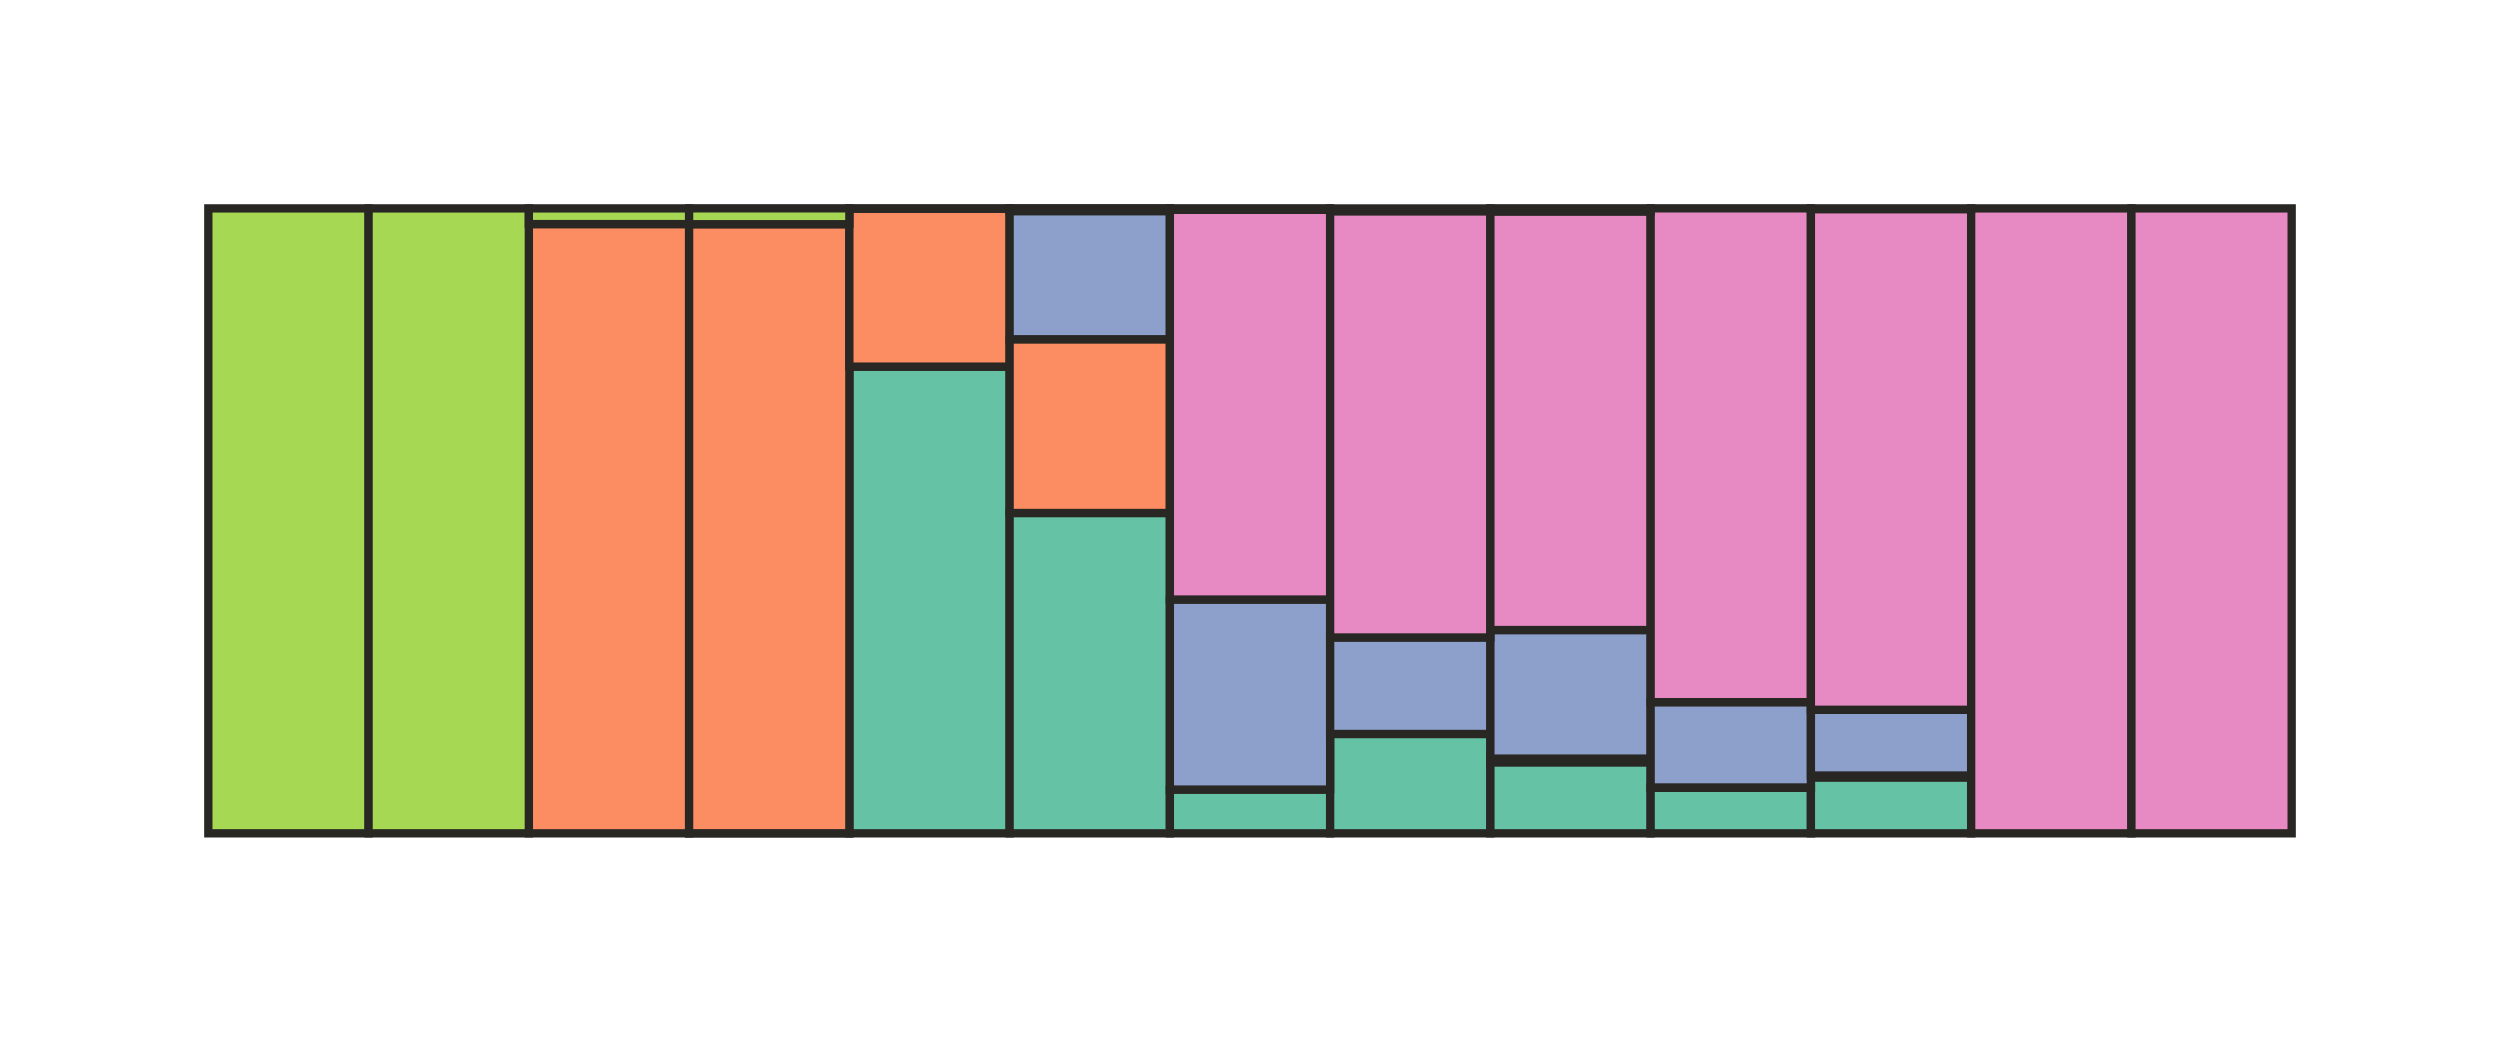
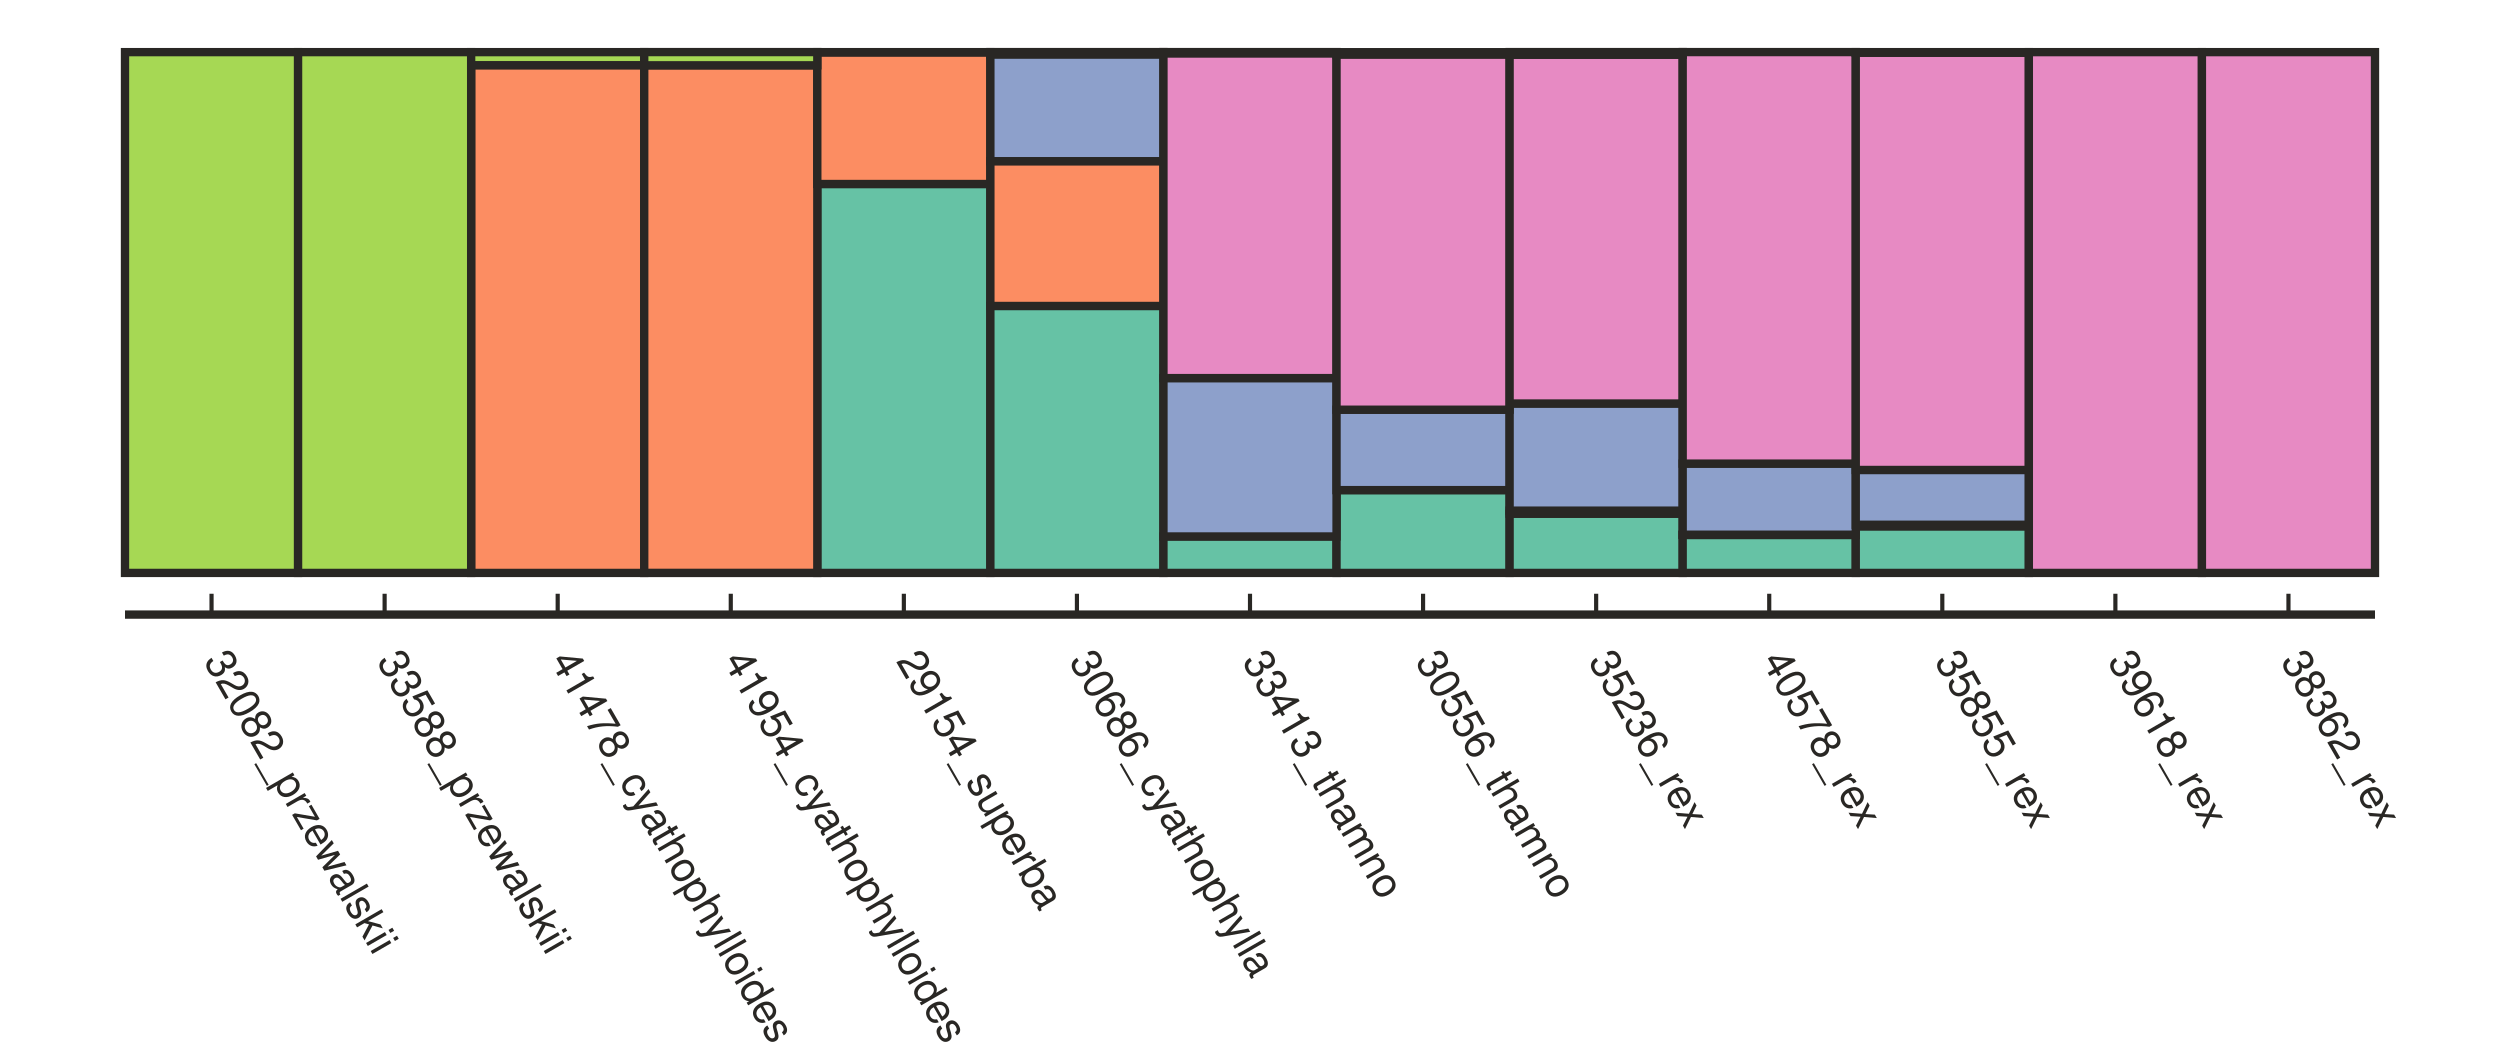
- <svg xmlns="http://www.w3.org/2000/svg" class="toyplot-canvas-Canvas" height="250.0px" id="tf5ce11a4f62240d7bc5359bfd0e5a906" preserveAspectRatio="xMidYMid meet" style="background-color:transparent;fill:rgb(16.1%,15.3%,14.1%);fill-opacity:1.0;font-family:Helvetica;font-size:12px;opacity:1.0;stroke:rgb(16.1%,15.3%,14.1%);stroke-opacity:1.0;stroke-width:1.0" viewBox="0 0 600.0 250.0" width="600.0px">
-   <g class="toyplot-coordinates-Cartesian" id="t5565364e935f45778ea2cca5ca96f584">
-     <clipPath id="tf459387d7dea4ddebe21fdf3f64eb33c">
-       <rect height="170.0" width="520.0" x="40.0" y="40.0" />
+ <svg xmlns="http://www.w3.org/2000/svg" class="toyplot-canvas-Canvas" height="250.0px" id="t7f57395307474848b96528be99b99c58" preserveAspectRatio="xMidYMid meet" style="background-color:transparent;fill:rgb(16.1%,15.3%,14.1%);fill-opacity:1.0;font-family:Helvetica;font-size:12px;opacity:1.0;stroke:rgb(16.1%,15.3%,14.1%);stroke-opacity:1.0;stroke-width:1.0" viewBox="0 0 600.0 250.0" width="600.0px">
+   <g class="toyplot-coordinates-Cartesian" id="t61b4a84919854873873ba8e73adc35cf">
+     <clipPath id="ta9e5bed04c8f47338528fd2e2147928d">
+       <rect height="145.0" width="560.0" x="20.0" y="2.5" />
    </clipPath>
-     <g clip-path="url(#tf459387d7dea4ddebe21fdf3f64eb33c)">
-       <g class="toyplot-mark-BarMagnitudes" id="t6d53e65d77d84803b0c56310b01e0960" style="stroke:rgb(16.1%,15.3%,14.1%);stroke-opacity:1.0;stroke-width:2">
+     <g clip-path="url(#ta9e5bed04c8f47338528fd2e2147928d)">
+       <g class="toyplot-mark-BarMagnitudes" id="tc0d68990cee14c6ea54454327325418c" style="stroke:rgb(16.1%,15.3%,14.1%);stroke-opacity:1.0;stroke-width:2">
        <g class="toyplot-Series">
-           <rect class="toyplot-Datum" height="0.0" style="fill:rgb(40%,76.1%,64.7%);fill-opacity:1.0;opacity:1.0;stroke:rgb(16.1%,15.3%,14.1%);stroke-opacity:1.0;stroke-width:2" width="38.462" x="50.0" y="200.0" />
-           <rect class="toyplot-Datum" height="0.0" style="fill:rgb(40%,76.1%,64.7%);fill-opacity:1.0;opacity:1.0;stroke:rgb(16.1%,15.3%,14.1%);stroke-opacity:1.0;stroke-width:2" width="38.462" x="88.462" y="200.0" />
-           <rect class="toyplot-Datum" height="0.0" style="fill:rgb(40%,76.1%,64.7%);fill-opacity:1.0;opacity:1.0;stroke:rgb(16.1%,15.3%,14.1%);stroke-opacity:1.0;stroke-width:2" width="38.462" x="126.923" y="200.0" />
-           <rect class="toyplot-Datum" height="0.015" style="fill:rgb(40%,76.1%,64.7%);fill-opacity:1.0;opacity:1.0;stroke:rgb(16.1%,15.3%,14.1%);stroke-opacity:1.0;stroke-width:2" width="38.462" x="165.385" y="199.985" />
-           <rect class="toyplot-Datum" height="112.009" style="fill:rgb(40%,76.1%,64.7%);fill-opacity:1.0;opacity:1.0;stroke:rgb(16.1%,15.3%,14.1%);stroke-opacity:1.0;stroke-width:2" width="38.462" x="203.846" y="87.991" />
-           <rect class="toyplot-Datum" height="76.882" style="fill:rgb(40%,76.1%,64.7%);fill-opacity:1.0;opacity:1.0;stroke:rgb(16.1%,15.3%,14.1%);stroke-opacity:1.0;stroke-width:2" width="38.462" x="242.308" y="123.118" />
-           <rect class="toyplot-Datum" height="10.499" style="fill:rgb(40%,76.1%,64.7%);fill-opacity:1.0;opacity:1.0;stroke:rgb(16.1%,15.3%,14.1%);stroke-opacity:1.0;stroke-width:2" width="38.462" x="280.769" y="189.501" />
-           <rect class="toyplot-Datum" height="23.848" style="fill:rgb(40%,76.1%,64.7%);fill-opacity:1.0;opacity:1.0;stroke:rgb(16.1%,15.3%,14.1%);stroke-opacity:1.0;stroke-width:2" width="38.462" x="319.231" y="176.152" />
-           <rect class="toyplot-Datum" height="17.053" style="fill:rgb(40%,76.1%,64.7%);fill-opacity:1.0;opacity:1.0;stroke:rgb(16.1%,15.3%,14.1%);stroke-opacity:1.0;stroke-width:2" width="38.462" x="357.692" y="182.947" />
-           <rect class="toyplot-Datum" height="10.934" style="fill:rgb(40%,76.1%,64.7%);fill-opacity:1.0;opacity:1.0;stroke:rgb(16.1%,15.3%,14.1%);stroke-opacity:1.0;stroke-width:2" width="38.462" x="396.154" y="189.066" />
-           <rect class="toyplot-Datum" height="13.424" style="fill:rgb(40%,76.1%,64.7%);fill-opacity:1.0;opacity:1.0;stroke:rgb(16.1%,15.3%,14.1%);stroke-opacity:1.0;stroke-width:2" width="38.462" x="434.615" y="186.576" />
-           <rect class="toyplot-Datum" height="0.0" style="fill:rgb(40%,76.1%,64.7%);fill-opacity:1.0;opacity:1.0;stroke:rgb(16.1%,15.3%,14.1%);stroke-opacity:1.0;stroke-width:2" width="38.462" x="473.077" y="200.0" />
-           <rect class="toyplot-Datum" height="0.0" style="fill:rgb(40%,76.1%,64.7%);fill-opacity:1.0;opacity:1.0;stroke:rgb(16.1%,15.3%,14.1%);stroke-opacity:1.0;stroke-width:2" width="38.462" x="511.538" y="200.0" />
+           <rect class="toyplot-Datum" height="0.0" style="fill:rgb(40%,76.1%,64.7%);fill-opacity:1.0;opacity:1.0;stroke:rgb(16.1%,15.3%,14.1%);stroke-opacity:1.0;stroke-width:2" width="41.538" x="30.0" y="137.5" />
+           <rect class="toyplot-Datum" height="0.0" style="fill:rgb(40%,76.1%,64.7%);fill-opacity:1.0;opacity:1.0;stroke:rgb(16.1%,15.3%,14.1%);stroke-opacity:1.0;stroke-width:2" width="41.538" x="71.538" y="137.5" />
+           <rect class="toyplot-Datum" height="0.0" style="fill:rgb(40%,76.1%,64.7%);fill-opacity:1.0;opacity:1.0;stroke:rgb(16.1%,15.3%,14.1%);stroke-opacity:1.0;stroke-width:2" width="41.538" x="113.077" y="137.5" />
+           <rect class="toyplot-Datum" height="0.012" style="fill:rgb(40%,76.1%,64.7%);fill-opacity:1.0;opacity:1.0;stroke:rgb(16.1%,15.3%,14.1%);stroke-opacity:1.0;stroke-width:2" width="41.538" x="154.615" y="137.488" />
+           <rect class="toyplot-Datum" height="93.341" style="fill:rgb(40%,76.1%,64.7%);fill-opacity:1.0;opacity:1.0;stroke:rgb(16.1%,15.3%,14.1%);stroke-opacity:1.0;stroke-width:2" width="41.538" x="196.154" y="44.159" />
+           <rect class="toyplot-Datum" height="64.069" style="fill:rgb(40%,76.1%,64.7%);fill-opacity:1.0;opacity:1.0;stroke:rgb(16.1%,15.3%,14.1%);stroke-opacity:1.0;stroke-width:2" width="41.538" x="237.692" y="73.431" />
+           <rect class="toyplot-Datum" height="8.749" style="fill:rgb(40%,76.1%,64.7%);fill-opacity:1.0;opacity:1.0;stroke:rgb(16.1%,15.3%,14.1%);stroke-opacity:1.0;stroke-width:2" width="41.538" x="279.231" y="128.751" />
+           <rect class="toyplot-Datum" height="19.873" style="fill:rgb(40%,76.1%,64.7%);fill-opacity:1.0;opacity:1.0;stroke:rgb(16.1%,15.3%,14.1%);stroke-opacity:1.0;stroke-width:2" width="41.538" x="320.769" y="117.627" />
+           <rect class="toyplot-Datum" height="14.211" style="fill:rgb(40%,76.1%,64.7%);fill-opacity:1.0;opacity:1.0;stroke:rgb(16.1%,15.3%,14.1%);stroke-opacity:1.0;stroke-width:2" width="41.538" x="362.308" y="123.289" />
+           <rect class="toyplot-Datum" height="9.112" style="fill:rgb(40%,76.1%,64.7%);fill-opacity:1.0;opacity:1.0;stroke:rgb(16.1%,15.3%,14.1%);stroke-opacity:1.0;stroke-width:2" width="41.538" x="403.846" y="128.388" />
+           <rect class="toyplot-Datum" height="11.186" style="fill:rgb(40%,76.1%,64.7%);fill-opacity:1.0;opacity:1.0;stroke:rgb(16.1%,15.3%,14.1%);stroke-opacity:1.0;stroke-width:2" width="41.538" x="445.385" y="126.314" />
+           <rect class="toyplot-Datum" height="0.0" style="fill:rgb(40%,76.1%,64.7%);fill-opacity:1.0;opacity:1.0;stroke:rgb(16.1%,15.3%,14.1%);stroke-opacity:1.0;stroke-width:2" width="41.538" x="486.923" y="137.5" />
+           <rect class="toyplot-Datum" height="0.0" style="fill:rgb(40%,76.1%,64.7%);fill-opacity:1.0;opacity:1.0;stroke:rgb(16.1%,15.3%,14.1%);stroke-opacity:1.0;stroke-width:2" width="41.538" x="528.462" y="137.5" />
        </g>
        <g class="toyplot-Series">
-           <rect class="toyplot-Datum" height="0.0" style="fill:rgb(98.8%,55.3%,38.4%);fill-opacity:1.0;opacity:1.0;stroke:rgb(16.1%,15.3%,14.1%);stroke-opacity:1.0;stroke-width:2" width="38.462" x="50.0" y="200.0" />
-           <rect class="toyplot-Datum" height="0.0" style="fill:rgb(98.8%,55.3%,38.4%);fill-opacity:1.0;opacity:1.0;stroke:rgb(16.1%,15.3%,14.1%);stroke-opacity:1.0;stroke-width:2" width="38.462" x="88.462" y="200.0" />
-           <rect class="toyplot-Datum" height="146.22" style="fill:rgb(98.8%,55.3%,38.4%);fill-opacity:1.0;opacity:1.0;stroke:rgb(16.1%,15.3%,14.1%);stroke-opacity:1.0;stroke-width:2" width="38.462" x="126.923" y="53.78" />
-           <rect class="toyplot-Datum" height="146.175" style="fill:rgb(98.8%,55.3%,38.4%);fill-opacity:1.0;opacity:1.0;stroke:rgb(16.1%,15.3%,14.1%);stroke-opacity:1.0;stroke-width:2" width="38.462" x="165.385" y="53.81" />
-           <rect class="toyplot-Datum" height="37.901" style="fill:rgb(98.8%,55.3%,38.4%);fill-opacity:1.0;opacity:1.0;stroke:rgb(16.1%,15.3%,14.1%);stroke-opacity:1.0;stroke-width:2" width="38.462" x="203.846" y="50.09" />
-           <rect class="toyplot-Datum" height="41.696" style="fill:rgb(98.8%,55.3%,38.4%);fill-opacity:1.0;opacity:1.0;stroke:rgb(16.1%,15.3%,14.1%);stroke-opacity:1.0;stroke-width:2" width="38.462" x="242.308" y="81.422" />
-           <rect class="toyplot-Datum" height="0.0" style="fill:rgb(98.8%,55.3%,38.4%);fill-opacity:1.0;opacity:1.0;stroke:rgb(16.1%,15.3%,14.1%);stroke-opacity:1.0;stroke-width:2" width="38.462" x="280.769" y="189.501" />
-           <rect class="toyplot-Datum" height="0.0" style="fill:rgb(98.8%,55.3%,38.4%);fill-opacity:1.0;opacity:1.0;stroke:rgb(16.1%,15.3%,14.1%);stroke-opacity:1.0;stroke-width:2" width="38.462" x="319.231" y="176.152" />
-           <rect class="toyplot-Datum" height="0.885" style="fill:rgb(98.8%,55.3%,38.4%);fill-opacity:1.0;opacity:1.0;stroke:rgb(16.1%,15.3%,14.1%);stroke-opacity:1.0;stroke-width:2" width="38.462" x="357.692" y="182.062" />
-           <rect class="toyplot-Datum" height="0.075" style="fill:rgb(98.8%,55.3%,38.4%);fill-opacity:1.0;opacity:1.0;stroke:rgb(16.1%,15.3%,14.1%);stroke-opacity:1.0;stroke-width:2" width="38.462" x="396.154" y="188.991" />
-           <rect class="toyplot-Datum" height="0.45" style="fill:rgb(98.8%,55.3%,38.4%);fill-opacity:1.0;opacity:1.0;stroke:rgb(16.1%,15.3%,14.1%);stroke-opacity:1.0;stroke-width:2" width="38.462" x="434.615" y="186.126" />
-           <rect class="toyplot-Datum" height="0.0" style="fill:rgb(98.8%,55.3%,38.4%);fill-opacity:1.0;opacity:1.0;stroke:rgb(16.1%,15.3%,14.1%);stroke-opacity:1.0;stroke-width:2" width="38.462" x="473.077" y="200.0" />
-           <rect class="toyplot-Datum" height="0.0" style="fill:rgb(98.8%,55.3%,38.4%);fill-opacity:1.0;opacity:1.0;stroke:rgb(16.1%,15.3%,14.1%);stroke-opacity:1.0;stroke-width:2" width="38.462" x="511.538" y="200.0" />
+           <rect class="toyplot-Datum" height="0.0" style="fill:rgb(98.8%,55.3%,38.4%);fill-opacity:1.0;opacity:1.0;stroke:rgb(16.1%,15.3%,14.1%);stroke-opacity:1.0;stroke-width:2" width="41.538" x="30.0" y="137.5" />
+           <rect class="toyplot-Datum" height="0.0" style="fill:rgb(98.8%,55.3%,38.4%);fill-opacity:1.0;opacity:1.0;stroke:rgb(16.1%,15.3%,14.1%);stroke-opacity:1.0;stroke-width:2" width="41.538" x="71.538" y="137.5" />
+           <rect class="toyplot-Datum" height="121.85" style="fill:rgb(98.8%,55.3%,38.4%);fill-opacity:1.0;opacity:1.0;stroke:rgb(16.1%,15.3%,14.1%);stroke-opacity:1.0;stroke-width:2" width="41.538" x="113.077" y="15.65" />
+           <rect class="toyplot-Datum" height="121.813" style="fill:rgb(98.8%,55.3%,38.4%);fill-opacity:1.0;opacity:1.0;stroke:rgb(16.1%,15.3%,14.1%);stroke-opacity:1.0;stroke-width:2" width="41.538" x="154.615" y="15.675" />
+           <rect class="toyplot-Datum" height="31.584" style="fill:rgb(98.8%,55.3%,38.4%);fill-opacity:1.0;opacity:1.0;stroke:rgb(16.1%,15.3%,14.1%);stroke-opacity:1.0;stroke-width:2" width="41.538" x="196.154" y="12.575" />
+           <rect class="toyplot-Datum" height="34.747" style="fill:rgb(98.8%,55.3%,38.4%);fill-opacity:1.0;opacity:1.0;stroke:rgb(16.1%,15.3%,14.1%);stroke-opacity:1.0;stroke-width:2" width="41.538" x="237.692" y="38.685" />
+           <rect class="toyplot-Datum" height="0.0" style="fill:rgb(98.8%,55.3%,38.4%);fill-opacity:1.0;opacity:1.0;stroke:rgb(16.1%,15.3%,14.1%);stroke-opacity:1.0;stroke-width:2" width="41.538" x="279.231" y="128.751" />
+           <rect class="toyplot-Datum" height="0.0" style="fill:rgb(98.8%,55.3%,38.4%);fill-opacity:1.0;opacity:1.0;stroke:rgb(16.1%,15.3%,14.1%);stroke-opacity:1.0;stroke-width:2" width="41.538" x="320.769" y="117.627" />
+           <rect class="toyplot-Datum" height="0.737" style="fill:rgb(98.8%,55.3%,38.4%);fill-opacity:1.0;opacity:1.0;stroke:rgb(16.1%,15.3%,14.1%);stroke-opacity:1.0;stroke-width:2" width="41.538" x="362.308" y="122.551" />
+           <rect class="toyplot-Datum" height="0.062" style="fill:rgb(98.8%,55.3%,38.4%);fill-opacity:1.0;opacity:1.0;stroke:rgb(16.1%,15.3%,14.1%);stroke-opacity:1.0;stroke-width:2" width="41.538" x="403.846" y="128.326" />
+           <rect class="toyplot-Datum" height="0.375" style="fill:rgb(98.8%,55.3%,38.4%);fill-opacity:1.0;opacity:1.0;stroke:rgb(16.1%,15.3%,14.1%);stroke-opacity:1.0;stroke-width:2" width="41.538" x="445.385" y="125.939" />
+           <rect class="toyplot-Datum" height="0.0" style="fill:rgb(98.8%,55.3%,38.4%);fill-opacity:1.0;opacity:1.0;stroke:rgb(16.1%,15.3%,14.1%);stroke-opacity:1.0;stroke-width:2" width="41.538" x="486.923" y="137.5" />
+           <rect class="toyplot-Datum" height="0.0" style="fill:rgb(98.8%,55.3%,38.4%);fill-opacity:1.0;opacity:1.0;stroke:rgb(16.1%,15.3%,14.1%);stroke-opacity:1.0;stroke-width:2" width="41.538" x="528.462" y="137.5" />
        </g>
        <g class="toyplot-Series">
-           <rect class="toyplot-Datum" height="0.0" style="fill:rgb(55.3%,62.7%,79.6%);fill-opacity:1.0;opacity:1.0;stroke:rgb(16.1%,15.3%,14.1%);stroke-opacity:1.0;stroke-width:2" width="38.462" x="50.0" y="200.0" />
-           <rect class="toyplot-Datum" height="0.0" style="fill:rgb(55.3%,62.7%,79.6%);fill-opacity:1.0;opacity:1.0;stroke:rgb(16.1%,15.3%,14.1%);stroke-opacity:1.0;stroke-width:2" width="38.462" x="88.462" y="200.0" />
-           <rect class="toyplot-Datum" height="0.0" style="fill:rgb(55.3%,62.7%,79.6%);fill-opacity:1.0;opacity:1.0;stroke:rgb(16.1%,15.3%,14.1%);stroke-opacity:1.0;stroke-width:2" width="38.462" x="126.923" y="53.78" />
-           <rect class="toyplot-Datum" height="0.0" style="fill:rgb(55.3%,62.7%,79.6%);fill-opacity:1.0;opacity:1.0;stroke:rgb(16.1%,15.3%,14.1%);stroke-opacity:1.0;stroke-width:2" width="38.462" x="165.385" y="53.81" />
-           <rect class="toyplot-Datum" height="0.0" style="fill:rgb(55.3%,62.7%,79.6%);fill-opacity:1.0;opacity:1.0;stroke:rgb(16.1%,15.3%,14.1%);stroke-opacity:1.0;stroke-width:2" width="38.462" x="203.846" y="50.09" />
-           <rect class="toyplot-Datum" height="30.762" style="fill:rgb(55.3%,62.7%,79.6%);fill-opacity:1.0;opacity:1.0;stroke:rgb(16.1%,15.3%,14.1%);stroke-opacity:1.0;stroke-width:2" width="38.462" x="242.308" y="50.66" />
-           <rect class="toyplot-Datum" height="45.61" style="fill:rgb(55.3%,62.7%,79.6%);fill-opacity:1.0;opacity:1.0;stroke:rgb(16.1%,15.3%,14.1%);stroke-opacity:1.0;stroke-width:2" width="38.462" x="280.769" y="143.891" />
-           <rect class="toyplot-Datum" height="23.158" style="fill:rgb(55.3%,62.7%,79.6%);fill-opacity:1.0;opacity:1.0;stroke:rgb(16.1%,15.3%,14.1%);stroke-opacity:1.0;stroke-width:2" width="38.462" x="319.231" y="152.995" />
-           <rect class="toyplot-Datum" height="30.852" style="fill:rgb(55.3%,62.7%,79.6%);fill-opacity:1.0;opacity:1.0;stroke:rgb(16.1%,15.3%,14.1%);stroke-opacity:1.0;stroke-width:2" width="38.462" x="357.692" y="151.21" />
-           <rect class="toyplot-Datum" height="20.473" style="fill:rgb(55.3%,62.7%,79.6%);fill-opacity:1.0;opacity:1.0;stroke:rgb(16.1%,15.3%,14.1%);stroke-opacity:1.0;stroke-width:2" width="38.462" x="396.154" y="168.518" />
-           <rect class="toyplot-Datum" height="15.778" style="fill:rgb(55.3%,62.7%,79.6%);fill-opacity:1.0;opacity:1.0;stroke:rgb(16.1%,15.3%,14.1%);stroke-opacity:1.0;stroke-width:2" width="38.462" x="434.615" y="170.348" />
-           <rect class="toyplot-Datum" height="0.0" style="fill:rgb(55.3%,62.7%,79.6%);fill-opacity:1.0;opacity:1.0;stroke:rgb(16.1%,15.3%,14.1%);stroke-opacity:1.0;stroke-width:2" width="38.462" x="473.077" y="200.0" />
-           <rect class="toyplot-Datum" height="0.0" style="fill:rgb(55.3%,62.7%,79.6%);fill-opacity:1.0;opacity:1.0;stroke:rgb(16.1%,15.3%,14.1%);stroke-opacity:1.0;stroke-width:2" width="38.462" x="511.538" y="200.0" />
+           <rect class="toyplot-Datum" height="0.0" style="fill:rgb(55.3%,62.7%,79.6%);fill-opacity:1.0;opacity:1.0;stroke:rgb(16.1%,15.3%,14.1%);stroke-opacity:1.0;stroke-width:2" width="41.538" x="30.0" y="137.5" />
+           <rect class="toyplot-Datum" height="0.0" style="fill:rgb(55.3%,62.7%,79.6%);fill-opacity:1.0;opacity:1.0;stroke:rgb(16.1%,15.3%,14.1%);stroke-opacity:1.0;stroke-width:2" width="41.538" x="71.538" y="137.5" />
+           <rect class="toyplot-Datum" height="0.0" style="fill:rgb(55.3%,62.7%,79.6%);fill-opacity:1.0;opacity:1.0;stroke:rgb(16.1%,15.3%,14.1%);stroke-opacity:1.0;stroke-width:2" width="41.538" x="113.077" y="15.65" />
+           <rect class="toyplot-Datum" height="0.0" style="fill:rgb(55.3%,62.7%,79.6%);fill-opacity:1.0;opacity:1.0;stroke:rgb(16.1%,15.3%,14.1%);stroke-opacity:1.0;stroke-width:2" width="41.538" x="154.615" y="15.675" />
+           <rect class="toyplot-Datum" height="0.0" style="fill:rgb(55.3%,62.7%,79.6%);fill-opacity:1.0;opacity:1.0;stroke:rgb(16.1%,15.3%,14.1%);stroke-opacity:1.0;stroke-width:2" width="41.538" x="196.154" y="12.575" />
+           <rect class="toyplot-Datum" height="25.635" style="fill:rgb(55.3%,62.7%,79.6%);fill-opacity:1.0;opacity:1.0;stroke:rgb(16.1%,15.3%,14.1%);stroke-opacity:1.0;stroke-width:2" width="41.538" x="237.692" y="13.05" />
+           <rect class="toyplot-Datum" height="38.009" style="fill:rgb(55.3%,62.7%,79.6%);fill-opacity:1.0;opacity:1.0;stroke:rgb(16.1%,15.3%,14.1%);stroke-opacity:1.0;stroke-width:2" width="41.538" x="279.231" y="90.742" />
+           <rect class="toyplot-Datum" height="19.298" style="fill:rgb(55.3%,62.7%,79.6%);fill-opacity:1.0;opacity:1.0;stroke:rgb(16.1%,15.3%,14.1%);stroke-opacity:1.0;stroke-width:2" width="41.538" x="320.769" y="98.329" />
+           <rect class="toyplot-Datum" height="25.71" style="fill:rgb(55.3%,62.7%,79.6%);fill-opacity:1.0;opacity:1.0;stroke:rgb(16.1%,15.3%,14.1%);stroke-opacity:1.0;stroke-width:2" width="41.538" x="362.308" y="96.842" />
+           <rect class="toyplot-Datum" height="17.061" style="fill:rgb(55.3%,62.7%,79.6%);fill-opacity:1.0;opacity:1.0;stroke:rgb(16.1%,15.3%,14.1%);stroke-opacity:1.0;stroke-width:2" width="41.538" x="403.846" y="111.265" />
+           <rect class="toyplot-Datum" height="13.149" style="fill:rgb(55.3%,62.7%,79.6%);fill-opacity:1.0;opacity:1.0;stroke:rgb(16.1%,15.3%,14.1%);stroke-opacity:1.0;stroke-width:2" width="41.538" x="445.385" y="112.79" />
+           <rect class="toyplot-Datum" height="0.0" style="fill:rgb(55.3%,62.7%,79.6%);fill-opacity:1.0;opacity:1.0;stroke:rgb(16.1%,15.3%,14.1%);stroke-opacity:1.0;stroke-width:2" width="41.538" x="486.923" y="137.5" />
+           <rect class="toyplot-Datum" height="0.0" style="fill:rgb(55.3%,62.7%,79.6%);fill-opacity:1.0;opacity:1.0;stroke:rgb(16.1%,15.3%,14.1%);stroke-opacity:1.0;stroke-width:2" width="41.538" x="528.462" y="137.5" />
        </g>
        <g class="toyplot-Series">
-           <rect class="toyplot-Datum" height="0.0" style="fill:rgb(90.6%,54.1%,76.5%);fill-opacity:1.0;opacity:1.0;stroke:rgb(16.1%,15.3%,14.1%);stroke-opacity:1.0;stroke-width:2" width="38.462" x="50.0" y="200.0" />
-           <rect class="toyplot-Datum" height="0.0" style="fill:rgb(90.6%,54.1%,76.5%);fill-opacity:1.0;opacity:1.0;stroke:rgb(16.1%,15.3%,14.1%);stroke-opacity:1.0;stroke-width:2" width="38.462" x="88.462" y="200.0" />
-           <rect class="toyplot-Datum" height="0.0" style="fill:rgb(90.6%,54.1%,76.5%);fill-opacity:1.0;opacity:1.0;stroke:rgb(16.1%,15.3%,14.1%);stroke-opacity:1.0;stroke-width:2" width="38.462" x="126.923" y="53.78" />
-           <rect class="toyplot-Datum" height="0.0" style="fill:rgb(90.6%,54.1%,76.5%);fill-opacity:1.0;opacity:1.0;stroke:rgb(16.1%,15.3%,14.1%);stroke-opacity:1.0;stroke-width:2" width="38.462" x="165.385" y="53.81" />
-           <rect class="toyplot-Datum" height="0.075" style="fill:rgb(90.6%,54.1%,76.5%);fill-opacity:1.0;opacity:1.0;stroke:rgb(16.1%,15.3%,14.1%);stroke-opacity:1.0;stroke-width:2" width="38.462" x="203.846" y="50.015" />
-           <rect class="toyplot-Datum" height="0.585" style="fill:rgb(90.6%,54.1%,76.5%);fill-opacity:1.0;opacity:1.0;stroke:rgb(16.1%,15.3%,14.1%);stroke-opacity:1.0;stroke-width:2" width="38.462" x="242.308" y="50.075" />
-           <rect class="toyplot-Datum" height="93.546" style="fill:rgb(90.6%,54.1%,76.5%);fill-opacity:1.0;opacity:1.0;stroke:rgb(16.1%,15.3%,14.1%);stroke-opacity:1.0;stroke-width:2" width="38.462" x="280.769" y="50.345" />
-           <rect class="toyplot-Datum" height="102.305" style="fill:rgb(90.6%,54.1%,76.5%);fill-opacity:1.0;opacity:1.0;stroke:rgb(16.1%,15.3%,14.1%);stroke-opacity:1.0;stroke-width:2" width="38.462" x="319.231" y="50.69" />
-           <rect class="toyplot-Datum" height="100.46" style="fill:rgb(90.6%,54.1%,76.5%);fill-opacity:1.0;opacity:1.0;stroke:rgb(16.1%,15.3%,14.1%);stroke-opacity:1.0;stroke-width:2" width="38.462" x="357.692" y="50.75" />
-           <rect class="toyplot-Datum" height="118.518" style="fill:rgb(90.6%,54.1%,76.5%);fill-opacity:1.0;opacity:1.0;stroke:rgb(16.1%,15.3%,14.1%);stroke-opacity:1.0;stroke-width:2" width="38.462" x="396.154" y="50.0" />
-           <rect class="toyplot-Datum" height="120.168" style="fill:rgb(90.6%,54.1%,76.5%);fill-opacity:1.0;opacity:1.0;stroke:rgb(16.1%,15.3%,14.1%);stroke-opacity:1.0;stroke-width:2" width="38.462" x="434.615" y="50.18" />
-           <rect class="toyplot-Datum" height="149.985" style="fill:rgb(90.6%,54.1%,76.5%);fill-opacity:1.0;opacity:1.0;stroke:rgb(16.1%,15.3%,14.1%);stroke-opacity:1.0;stroke-width:2" width="38.462" x="473.077" y="50.015" />
-           <rect class="toyplot-Datum" height="149.985" style="fill:rgb(90.6%,54.1%,76.5%);fill-opacity:1.0;opacity:1.0;stroke:rgb(16.1%,15.3%,14.1%);stroke-opacity:1.0;stroke-width:2" width="38.462" x="511.538" y="50.015" />
+           <rect class="toyplot-Datum" height="0.0" style="fill:rgb(90.6%,54.1%,76.5%);fill-opacity:1.0;opacity:1.0;stroke:rgb(16.1%,15.3%,14.1%);stroke-opacity:1.0;stroke-width:2" width="41.538" x="30.0" y="137.5" />
+           <rect class="toyplot-Datum" height="0.0" style="fill:rgb(90.6%,54.1%,76.5%);fill-opacity:1.0;opacity:1.0;stroke:rgb(16.1%,15.3%,14.1%);stroke-opacity:1.0;stroke-width:2" width="41.538" x="71.538" y="137.5" />
+           <rect class="toyplot-Datum" height="0.0" style="fill:rgb(90.6%,54.1%,76.5%);fill-opacity:1.0;opacity:1.0;stroke:rgb(16.1%,15.3%,14.1%);stroke-opacity:1.0;stroke-width:2" width="41.538" x="113.077" y="15.65" />
+           <rect class="toyplot-Datum" height="0.0" style="fill:rgb(90.6%,54.1%,76.5%);fill-opacity:1.0;opacity:1.0;stroke:rgb(16.1%,15.3%,14.1%);stroke-opacity:1.0;stroke-width:2" width="41.538" x="154.615" y="15.675" />
+           <rect class="toyplot-Datum" height="0.062" style="fill:rgb(90.6%,54.1%,76.5%);fill-opacity:1.0;opacity:1.0;stroke:rgb(16.1%,15.3%,14.1%);stroke-opacity:1.0;stroke-width:2" width="41.538" x="196.154" y="12.512" />
+           <rect class="toyplot-Datum" height="0.487" style="fill:rgb(90.6%,54.1%,76.5%);fill-opacity:1.0;opacity:1.0;stroke:rgb(16.1%,15.3%,14.1%);stroke-opacity:1.0;stroke-width:2" width="41.538" x="237.692" y="12.562" />
+           <rect class="toyplot-Datum" height="77.955" style="fill:rgb(90.6%,54.1%,76.5%);fill-opacity:1.0;opacity:1.0;stroke:rgb(16.1%,15.3%,14.1%);stroke-opacity:1.0;stroke-width:2" width="41.538" x="279.231" y="12.787" />
+           <rect class="toyplot-Datum" height="85.254" style="fill:rgb(90.6%,54.1%,76.5%);fill-opacity:1.0;opacity:1.0;stroke:rgb(16.1%,15.3%,14.1%);stroke-opacity:1.0;stroke-width:2" width="41.538" x="320.769" y="13.075" />
+           <rect class="toyplot-Datum" height="83.717" style="fill:rgb(90.6%,54.1%,76.5%);fill-opacity:1.0;opacity:1.0;stroke:rgb(16.1%,15.3%,14.1%);stroke-opacity:1.0;stroke-width:2" width="41.538" x="362.308" y="13.125" />
+           <rect class="toyplot-Datum" height="98.765" style="fill:rgb(90.6%,54.1%,76.5%);fill-opacity:1.0;opacity:1.0;stroke:rgb(16.1%,15.3%,14.1%);stroke-opacity:1.0;stroke-width:2" width="41.538" x="403.846" y="12.5" />
+           <rect class="toyplot-Datum" height="100.14" style="fill:rgb(90.6%,54.1%,76.5%);fill-opacity:1.0;opacity:1.0;stroke:rgb(16.1%,15.3%,14.1%);stroke-opacity:1.0;stroke-width:2" width="41.538" x="445.385" y="12.65" />
+           <rect class="toyplot-Datum" height="124.988" style="fill:rgb(90.6%,54.1%,76.5%);fill-opacity:1.0;opacity:1.0;stroke:rgb(16.1%,15.3%,14.1%);stroke-opacity:1.0;stroke-width:2" width="41.538" x="486.923" y="12.512" />
+           <rect class="toyplot-Datum" height="124.988" style="fill:rgb(90.6%,54.1%,76.5%);fill-opacity:1.0;opacity:1.0;stroke:rgb(16.1%,15.3%,14.1%);stroke-opacity:1.0;stroke-width:2" width="41.538" x="528.462" y="12.512" />
        </g>
        <g class="toyplot-Series">
-           <rect class="toyplot-Datum" height="149.985" style="fill:rgb(65.1%,84.7%,32.9%);fill-opacity:1.0;opacity:1.0;stroke:rgb(16.1%,15.3%,14.1%);stroke-opacity:1.0;stroke-width:2" width="38.462" x="50.0" y="50.015" />
-           <rect class="toyplot-Datum" height="149.985" style="fill:rgb(65.1%,84.7%,32.9%);fill-opacity:1.0;opacity:1.0;stroke:rgb(16.1%,15.3%,14.1%);stroke-opacity:1.0;stroke-width:2" width="38.462" x="88.462" y="50.015" />
-           <rect class="toyplot-Datum" height="3.765" style="fill:rgb(65.1%,84.7%,32.9%);fill-opacity:1.0;opacity:1.0;stroke:rgb(16.1%,15.3%,14.1%);stroke-opacity:1.0;stroke-width:2" width="38.462" x="126.923" y="50.015" />
-           <rect class="toyplot-Datum" height="3.81" style="fill:rgb(65.1%,84.7%,32.9%);fill-opacity:1.0;opacity:1.0;stroke:rgb(16.1%,15.3%,14.1%);stroke-opacity:1.0;stroke-width:2" width="38.462" x="165.385" y="50.0" />
-           <rect class="toyplot-Datum" height="0.0" style="fill:rgb(65.1%,84.7%,32.9%);fill-opacity:1.0;opacity:1.0;stroke:rgb(16.1%,15.3%,14.1%);stroke-opacity:1.0;stroke-width:2" width="38.462" x="203.846" y="50.015" />
-           <rect class="toyplot-Datum" height="0.075" style="fill:rgb(65.1%,84.7%,32.9%);fill-opacity:1.0;opacity:1.0;stroke:rgb(16.1%,15.3%,14.1%);stroke-opacity:1.0;stroke-width:2" width="38.462" x="242.308" y="50.0" />
-           <rect class="toyplot-Datum" height="0.345" style="fill:rgb(65.1%,84.7%,32.9%);fill-opacity:1.0;opacity:1.0;stroke:rgb(16.1%,15.3%,14.1%);stroke-opacity:1.0;stroke-width:2" width="38.462" x="280.769" y="50.0" />
-           <rect class="toyplot-Datum" height="0.66" style="fill:rgb(65.1%,84.7%,32.9%);fill-opacity:1.0;opacity:1.0;stroke:rgb(16.1%,15.3%,14.1%);stroke-opacity:1.0;stroke-width:2" width="38.462" x="319.231" y="50.03" />
-           <rect class="toyplot-Datum" height="0.75" style="fill:rgb(65.1%,84.7%,32.9%);fill-opacity:1.0;opacity:1.0;stroke:rgb(16.1%,15.3%,14.1%);stroke-opacity:1.0;stroke-width:2" width="38.462" x="357.692" y="50" />
-           <rect class="toyplot-Datum" height="0.0" style="fill:rgb(65.1%,84.7%,32.9%);fill-opacity:1.0;opacity:1.0;stroke:rgb(16.1%,15.3%,14.1%);stroke-opacity:1.0;stroke-width:2" width="38.462" x="396.154" y="50.0" />
-           <rect class="toyplot-Datum" height="0.165" style="fill:rgb(65.1%,84.7%,32.9%);fill-opacity:1.0;opacity:1.0;stroke:rgb(16.1%,15.3%,14.1%);stroke-opacity:1.0;stroke-width:2" width="38.462" x="434.615" y="50.015" />
-           <rect class="toyplot-Datum" height="0.0" style="fill:rgb(65.1%,84.7%,32.9%);fill-opacity:1.0;opacity:1.0;stroke:rgb(16.1%,15.3%,14.1%);stroke-opacity:1.0;stroke-width:2" width="38.462" x="473.077" y="50.015" />
-           <rect class="toyplot-Datum" height="0.0" style="fill:rgb(65.1%,84.7%,32.9%);fill-opacity:1.0;opacity:1.0;stroke:rgb(16.1%,15.3%,14.1%);stroke-opacity:1.0;stroke-width:2" width="38.462" x="511.538" y="50.015" />
+           <rect class="toyplot-Datum" height="124.988" style="fill:rgb(65.1%,84.7%,32.9%);fill-opacity:1.0;opacity:1.0;stroke:rgb(16.1%,15.3%,14.1%);stroke-opacity:1.0;stroke-width:2" width="41.538" x="30.0" y="12.512" />
+           <rect class="toyplot-Datum" height="124.988" style="fill:rgb(65.1%,84.7%,32.9%);fill-opacity:1.0;opacity:1.0;stroke:rgb(16.1%,15.3%,14.1%);stroke-opacity:1.0;stroke-width:2" width="41.538" x="71.538" y="12.512" />
+           <rect class="toyplot-Datum" height="3.137" style="fill:rgb(65.1%,84.7%,32.9%);fill-opacity:1.0;opacity:1.0;stroke:rgb(16.1%,15.3%,14.1%);stroke-opacity:1.0;stroke-width:2" width="41.538" x="113.077" y="12.512" />
+           <rect class="toyplot-Datum" height="3.175" style="fill:rgb(65.1%,84.7%,32.9%);fill-opacity:1.0;opacity:1.0;stroke:rgb(16.1%,15.3%,14.1%);stroke-opacity:1.0;stroke-width:2" width="41.538" x="154.615" y="12.5" />
+           <rect class="toyplot-Datum" height="0.0" style="fill:rgb(65.1%,84.7%,32.9%);fill-opacity:1.0;opacity:1.0;stroke:rgb(16.1%,15.3%,14.1%);stroke-opacity:1.0;stroke-width:2" width="41.538" x="196.154" y="12.512" />
+           <rect class="toyplot-Datum" height="0.062" style="fill:rgb(65.1%,84.7%,32.9%);fill-opacity:1.0;opacity:1.0;stroke:rgb(16.1%,15.3%,14.1%);stroke-opacity:1.0;stroke-width:2" width="41.538" x="237.692" y="12.5" />
+           <rect class="toyplot-Datum" height="0.287" style="fill:rgb(65.1%,84.7%,32.9%);fill-opacity:1.0;opacity:1.0;stroke:rgb(16.1%,15.3%,14.1%);stroke-opacity:1.0;stroke-width:2" width="41.538" x="279.231" y="12.5" />
+           <rect class="toyplot-Datum" height="0.55" style="fill:rgb(65.1%,84.7%,32.9%);fill-opacity:1.0;opacity:1.0;stroke:rgb(16.1%,15.3%,14.1%);stroke-opacity:1.0;stroke-width:2" width="41.538" x="320.769" y="12.525" />
+           <rect class="toyplot-Datum" height="0.625" style="fill:rgb(65.1%,84.7%,32.9%);fill-opacity:1.0;opacity:1.0;stroke:rgb(16.1%,15.3%,14.1%);stroke-opacity:1.0;stroke-width:2" width="41.538" x="362.308" y="12.5" />
+           <rect class="toyplot-Datum" height="0.0" style="fill:rgb(65.1%,84.7%,32.9%);fill-opacity:1.0;opacity:1.0;stroke:rgb(16.1%,15.3%,14.1%);stroke-opacity:1.0;stroke-width:2" width="41.538" x="403.846" y="12.5" />
+           <rect class="toyplot-Datum" height="0.137" style="fill:rgb(65.1%,84.7%,32.9%);fill-opacity:1.0;opacity:1.0;stroke:rgb(16.1%,15.3%,14.1%);stroke-opacity:1.0;stroke-width:2" width="41.538" x="445.385" y="12.512" />
+           <rect class="toyplot-Datum" height="0.0" style="fill:rgb(65.1%,84.7%,32.9%);fill-opacity:1.0;opacity:1.0;stroke:rgb(16.1%,15.3%,14.1%);stroke-opacity:1.0;stroke-width:2" width="41.538" x="486.923" y="12.512" />
+           <rect class="toyplot-Datum" height="0.0" style="fill:rgb(65.1%,84.7%,32.9%);fill-opacity:1.0;opacity:1.0;stroke:rgb(16.1%,15.3%,14.1%);stroke-opacity:1.0;stroke-width:2" width="41.538" x="528.462" y="12.512" />
        </g>
+       </g>
+     </g>
+     <g class="toyplot-coordinates-Axis" id="t1e86ee94ed094cb1a6a8aa62bcbc5cdc" transform="translate(30.0,137.5)translate(0,10.0)">
+       <line style="stroke:rgb(16.1%,15.3%,14.1%);stroke-opacity:1.0;stroke-width:2" x1="0" x2="540.0" y1="0" y2="0" />
+       <g>
+         <line style="" x1="20.769" x2="20.769" y1="0" y2="-5" />
+         <line style="" x1="62.308" x2="62.308" y1="0" y2="-5" />
+         <line style="" x1="103.846" x2="103.846" y1="0" y2="-5" />
+         <line style="" x1="145.385" x2="145.385" y1="0" y2="-5" />
+         <line style="" x1="186.923" x2="186.923" y1="0" y2="-5" />
+         <line style="" x1="228.462" x2="228.462" y1="0" y2="-5" />
+         <line style="" x1="270.0" x2="270.0" y1="0" y2="-5" />
+         <line style="" x1="311.538" x2="311.538" y1="0" y2="-5" />
+         <line style="" x1="353.077" x2="353.077" y1="0" y2="-5" />
+         <line style="" x1="394.615" x2="394.615" y1="0" y2="-5" />
+         <line style="" x1="436.154" x2="436.154" y1="0" y2="-5" />
+         <line style="" x1="477.692" x2="477.692" y1="0" y2="-5" />
+         <line style="" x1="519.231" x2="519.231" y1="0" y2="-5" />
+       </g>
+       <g>
+         <text style="dominant-baseline:central;font-size:10px;font-weight:normal;stroke:none;text-anchor:start" transform="translate(20.76923,10.0)rotate(60)">
+           <tspan style="dominant-baseline:inherit">32082_przewalskii</tspan>
+         </text>
+         <text style="dominant-baseline:central;font-size:10px;font-weight:normal;stroke:none;text-anchor:start" transform="translate(62.30769,10.0)rotate(60)">
+           <tspan style="dominant-baseline:inherit">33588_przewalskii</tspan>
+         </text>
+         <text style="dominant-baseline:central;font-size:10px;font-weight:normal;stroke:none;text-anchor:start" transform="translate(103.8462,10.0)rotate(60)">
+           <tspan style="dominant-baseline:inherit">41478_cyathophylloides</tspan>
+         </text>
+         <text style="dominant-baseline:central;font-size:10px;font-weight:normal;stroke:none;text-anchor:start" transform="translate(145.3846,10.0)rotate(60)">
+           <tspan style="dominant-baseline:inherit">41954_cyathophylloides</tspan>
+         </text>
+         <text style="dominant-baseline:central;font-size:10px;font-weight:normal;stroke:none;text-anchor:start" transform="translate(186.9231,10.0)rotate(60)">
+           <tspan style="dominant-baseline:inherit">29154_superba</tspan>
+         </text>
+         <text style="dominant-baseline:central;font-size:10px;font-weight:normal;stroke:none;text-anchor:start" transform="translate(228.4615,10.0)rotate(60)">
+           <tspan style="dominant-baseline:inherit">30686_cyathophylla</tspan>
+         </text>
+         <text style="dominant-baseline:central;font-size:10px;font-weight:normal;stroke:none;text-anchor:start" transform="translate(270.0,10.0)rotate(60)">
+           <tspan style="dominant-baseline:inherit">33413_thamno</tspan>
+         </text>
+         <text style="dominant-baseline:central;font-size:10px;font-weight:normal;stroke:none;text-anchor:start" transform="translate(311.5385,10.0)rotate(60)">
+           <tspan style="dominant-baseline:inherit">30556_thamno</tspan>
+         </text>
+         <text style="dominant-baseline:central;font-size:10px;font-weight:normal;stroke:none;text-anchor:start" transform="translate(353.0769,10.0)rotate(60)">
+           <tspan style="dominant-baseline:inherit">35236_rex</tspan>
+         </text>
+         <text style="dominant-baseline:central;font-size:10px;font-weight:normal;stroke:none;text-anchor:start" transform="translate(394.6154,10.0)rotate(60)">
+           <tspan style="dominant-baseline:inherit">40578_rex</tspan>
+         </text>
+         <text style="dominant-baseline:central;font-size:10px;font-weight:normal;stroke:none;text-anchor:start" transform="translate(436.1538,10.0)rotate(60)">
+           <tspan style="dominant-baseline:inherit">35855_rex</tspan>
+         </text>
+         <text style="dominant-baseline:central;font-size:10px;font-weight:normal;stroke:none;text-anchor:start" transform="translate(477.6923,10.0)rotate(60)">
+           <tspan style="dominant-baseline:inherit">39618_rex</tspan>
+         </text>
+         <text style="dominant-baseline:central;font-size:10px;font-weight:normal;stroke:none;text-anchor:start" transform="translate(519.2308,10.0)rotate(60)">
+           <tspan style="dominant-baseline:inherit">38362_rex</tspan>
+         </text>
+       </g>
+       <g class="toyplot-coordinates-Axis-coordinates" style="visibility:hidden" transform="">
+         <line style="stroke:rgb(43.9%,50.2%,56.5%);stroke-opacity:1.0;stroke-width:1.0" x1="0" x2="0" y1="-5.0" y2="7.5" />
+         <text style="alignment-baseline:alphabetic;fill:rgb(43.9%,50.2%,56.5%);fill-opacity:1.0;font-size:10px;font-weight:normal;stroke:none;text-anchor:middle" x="0" y="-10.0" />
      </g>
    </g>
  </g>
</svg>
